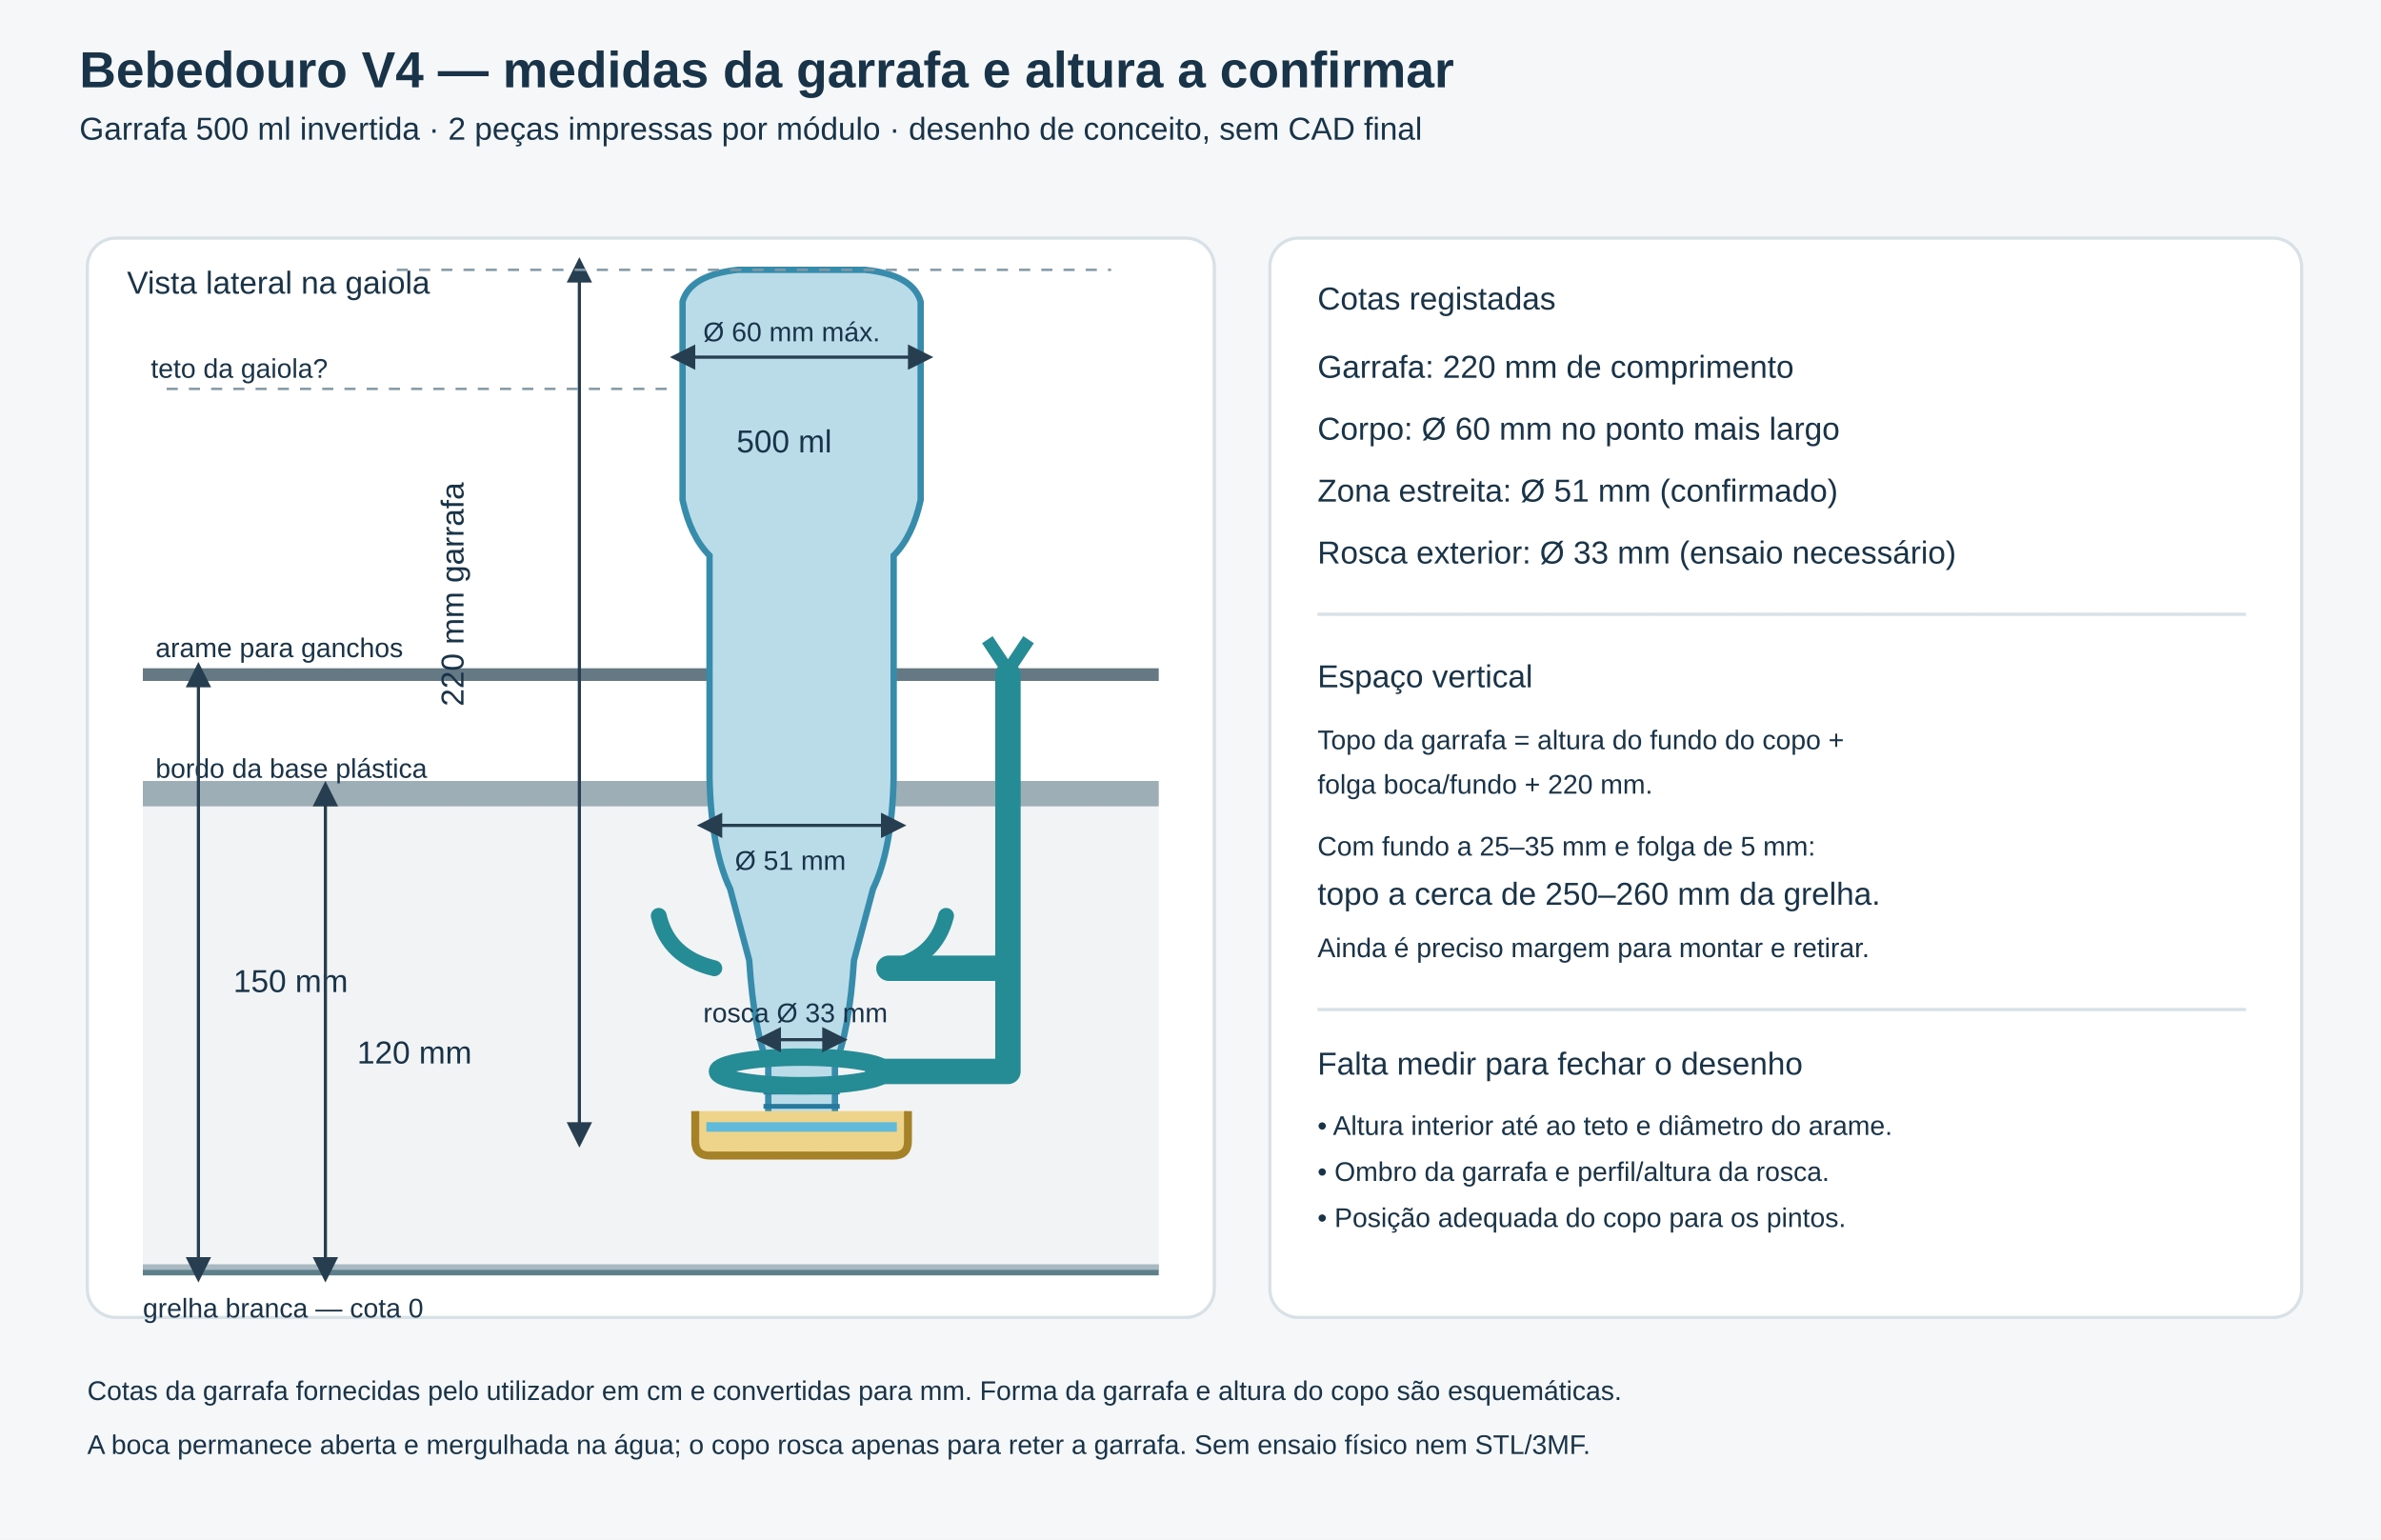
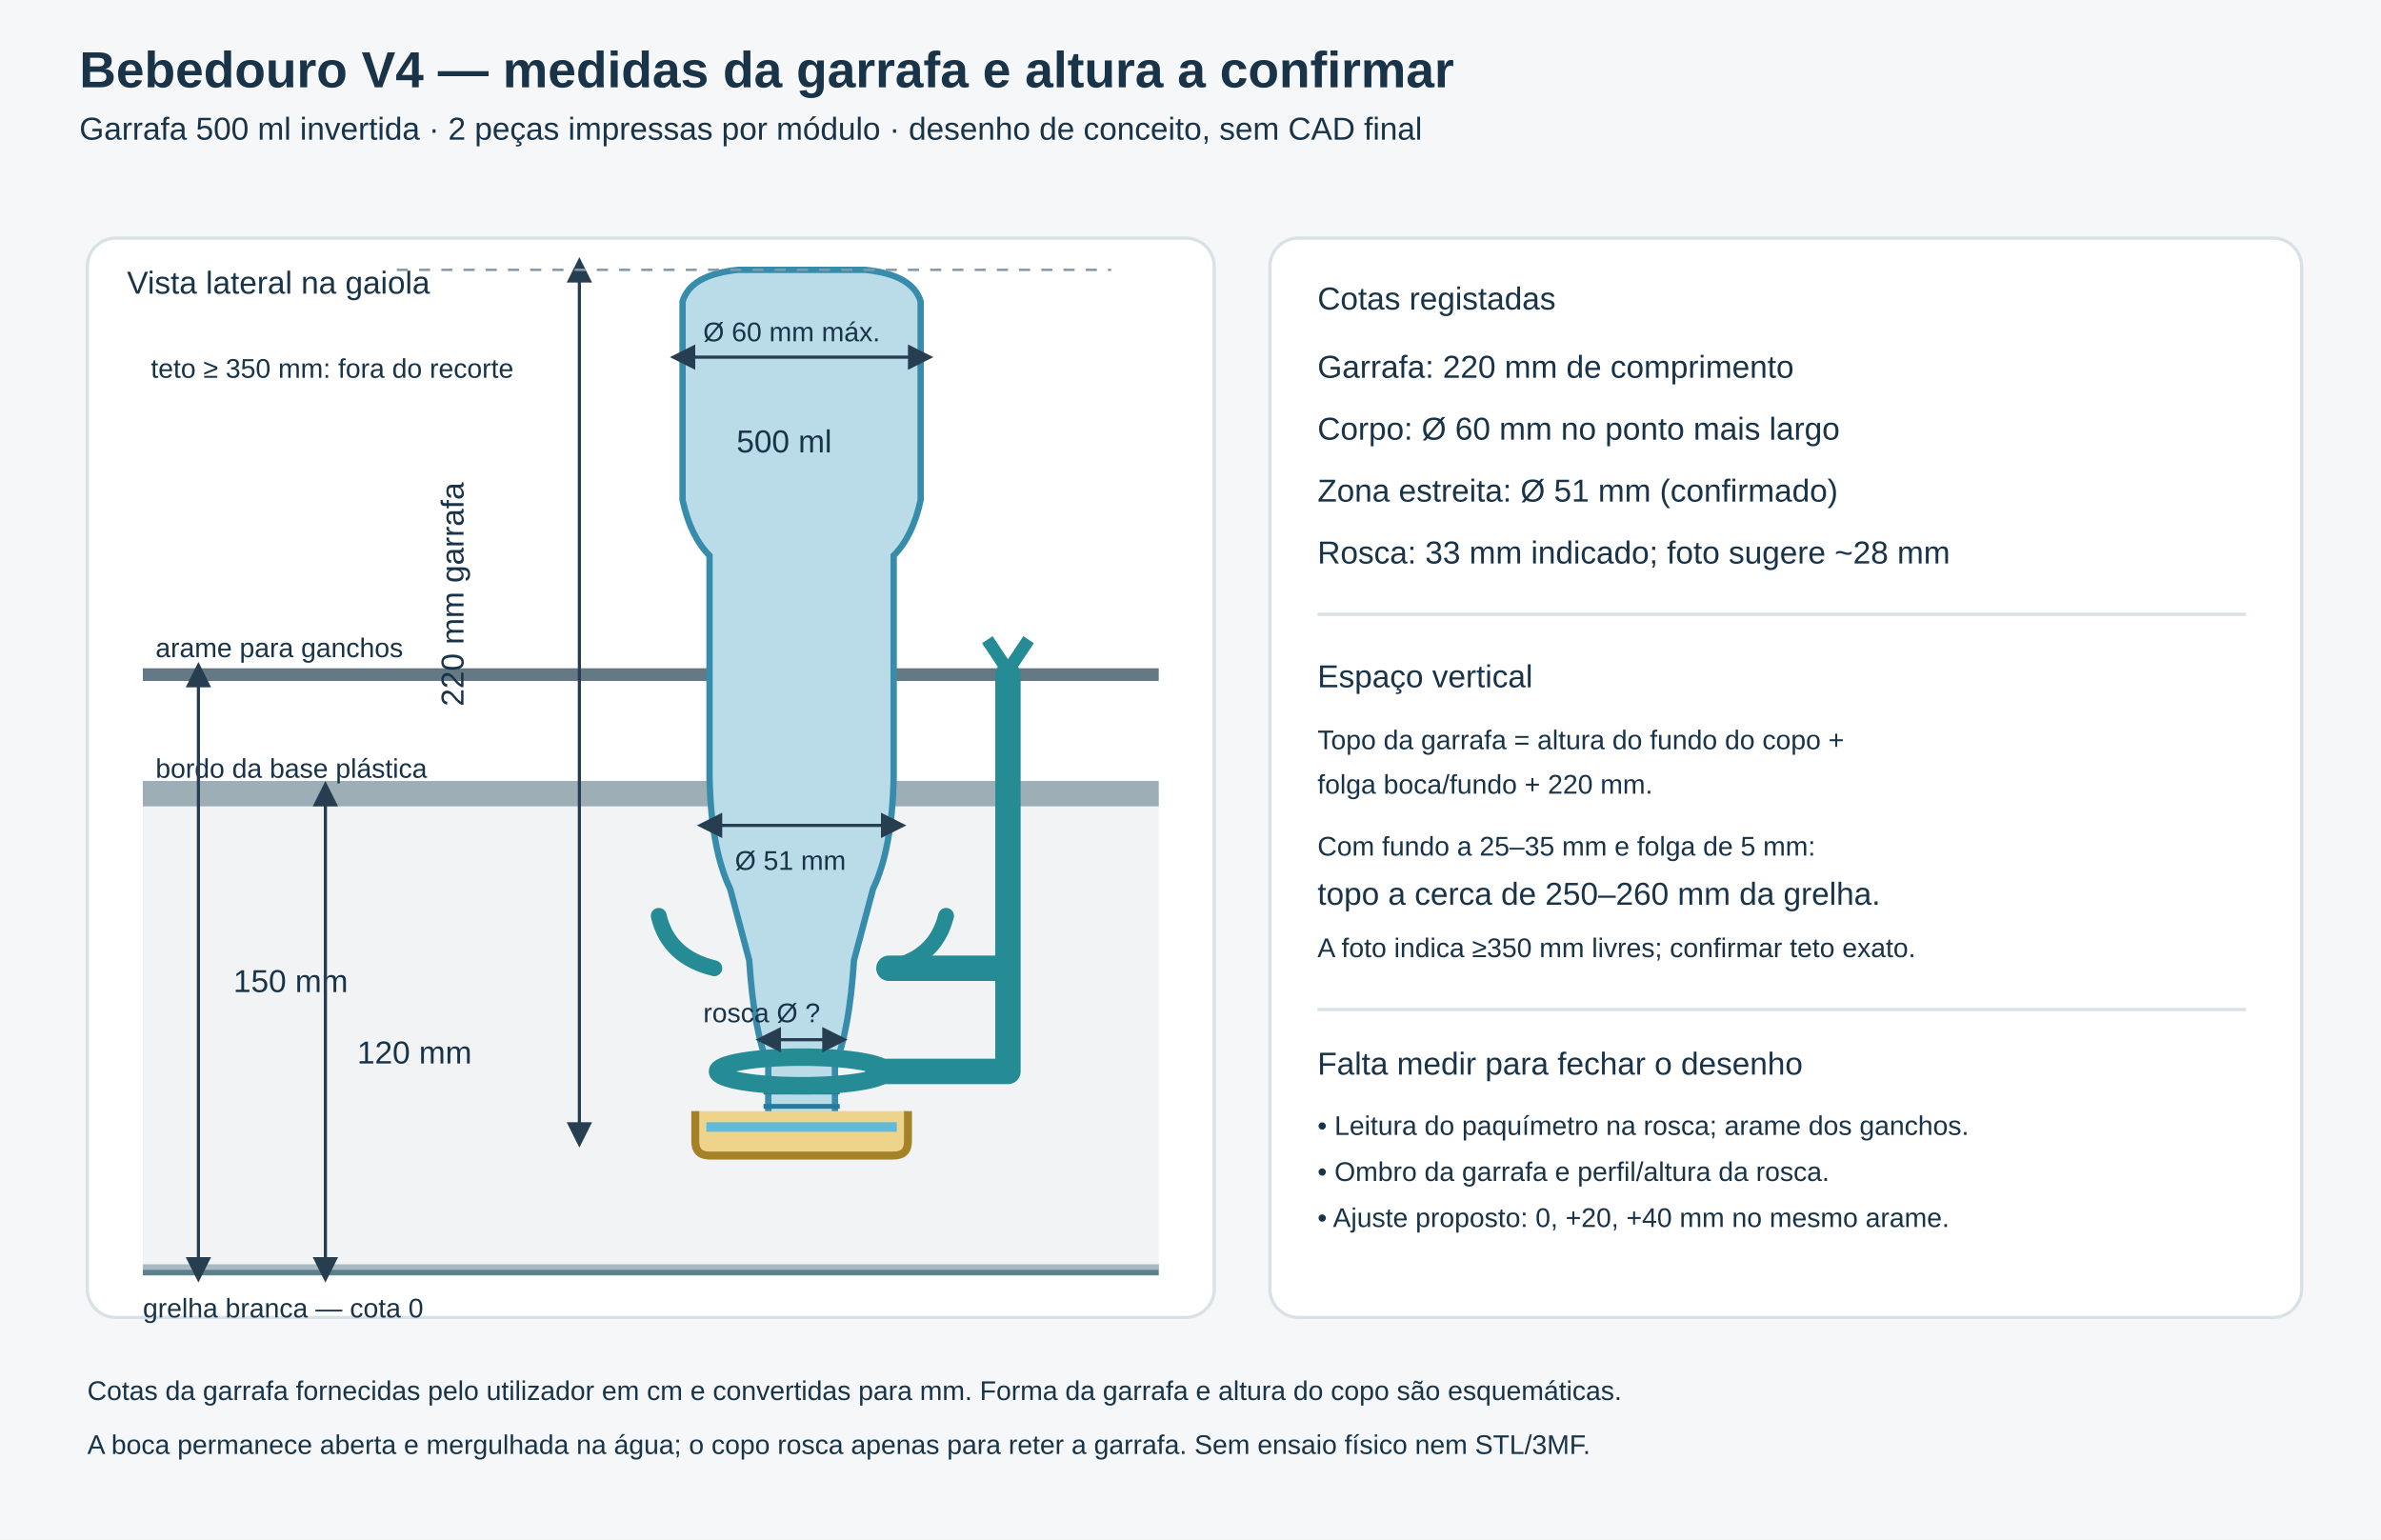
<svg xmlns="http://www.w3.org/2000/svg" width="1500" height="970" viewBox="0 0 1500 970">
  <defs>
    <marker id="arrow" markerWidth="8" markerHeight="8" refX="4" refY="4" orient="auto-start-reverse">
      <path d="M0,0 L8,4 L0,8 Z" fill="#273d50" />
    </marker>
    <style>
   text{font-family:Arial,DejaVu Sans,sans-serif;fill:#193449} .title{font-size:32px;font-weight:bold} .sub{font-size:20px} .label{font-size:20px} .small{font-size:17px} .dim{stroke:#273d50;stroke-width:2;marker-start:url(#arrow);marker-end:url(#arrow)} .guide{stroke:#8299a7;stroke-width:1.5;stroke-dasharray:7 7} .wire{stroke:#657985;stroke-width:8} .support{fill:none;stroke:#258b95;stroke-width:16;stroke-linecap:round;stroke-linejoin:round}
  </style>
  </defs>
  <rect width="1500" height="970" fill="#f5f7f8" />
  <text x="50" y="55" class="title">Bebedouro V4 — medidas da garrafa e altura a confirmar</text>
  <text x="50" y="88" class="sub">Garrafa 500 ml invertida · 2 peças impressas por módulo · desenho de conceito, sem CAD final</text>
  <rect x="55" y="150" width="710" height="680" rx="18" fill="#ffffff" stroke="#d7e1e6" stroke-width="2" />
  <text x="80" y="185" class="label">Vista lateral na gaiola</text>
  <line x1="90" y1="800" x2="730" y2="800" stroke="#5e7f8c" stroke-width="7" />
  <text x="90" y="830" class="small">grelha branca — cota 0</text>
  <rect x="90" y="500" width="640" height="300" fill="#e5eaed" opacity=".55" />
  <line x1="90" y1="500" x2="730" y2="500" stroke="#9eaeb6" stroke-width="16" />
  <text x="98" y="490" class="small">bordo da base plástica</text>
  <line x1="90" y1="425" x2="730" y2="425" class="wire" />
  <text x="98" y="414" class="small">arame para ganchos</text>
  <path d="M430 190 Q435 173 465 170 L545 170 Q575 173 580 190 L580 315 Q575 338 563 350 L563 490 Q562 535 550 560 L538 605 Q535 650 526 671 L526 715 L484 715 L484 671 Q475 650 472 605 L460 560 Q448 535 447 490 L447 350 Q435 338 430 315 Z" fill="#b9dce8" stroke="#388cab" stroke-width="4" />
  <path d="M481 688 L529 688 M481 697 L529 697 M481 706 L529 706" stroke="#26799c" stroke-width="3" />
  <text x="464" y="285" class="label">500 ml</text>
  <path d="M438 700 L438 719 Q438 728 447 728 L563 728 Q572 728 572 719 L572 700" fill="#eed38b" stroke="#a58228" stroke-width="5" />
  <line x1="445" y1="710" x2="565" y2="710" stroke="#61bada" stroke-width="6" />
  <path d="M635 425 L635 675 L553 675 M635 610 L560 610" class="support" />
  <path d="M634 421 l-12 -18 m14 18 l12 -18" fill="none" stroke="#258b95" stroke-width="8" />
  <ellipse cx="505" cy="675" rx="53" ry="9" fill="none" stroke="#258b95" stroke-width="11" />
  <path d="M558 610 Q589 605 596 577 M450 610 Q421 603 415 577" fill="none" stroke="#258b95" stroke-width="10" stroke-linecap="round" />
  <line x1="365" y1="170" x2="365" y2="715" class="dim" />
  <text x="292" y="445" class="label" transform="rotate(-90 292 445)">220 mm garrafa</text>
  <line x1="430" y1="225" x2="580" y2="225" class="dim" />
  <text x="443" y="215" class="small">Ø 60 mm máx.</text>
  <line x1="447" y1="520" x2="563" y2="520" class="dim" />
  <text x="463" y="548" class="small">Ø 51 mm</text>
  <line x1="484" y1="655" x2="526" y2="655" class="dim" />
-   <text x="443" y="644" class="small">rosca Ø 33 mm</text>
+   <text x="443" y="644" class="small">rosca Ø ?</text>
  <line x1="125" y1="425" x2="125" y2="800" class="dim" />
  <text x="147" y="625" class="label">150 mm</text>
  <line x1="205" y1="500" x2="205" y2="800" class="dim" />
  <text x="225" y="670" class="label">120 mm</text>
  <line x1="250" y1="170" x2="700" y2="170" class="guide" />
-   <text x="95" y="238" class="small">teto da gaiola?</text>
-   <line x1="105" y1="245" x2="420" y2="245" class="guide" />
+   <text x="95" y="238" class="small">teto ≥ 350 mm: fora do recorte</text>
  <rect x="800" y="150" width="650" height="680" rx="18" fill="#ffffff" stroke="#d7e1e6" stroke-width="2" />
  <text x="830" y="195" class="label">Cotas registadas</text>
  <text x="830" y="238" class="label">Garrafa: 220 mm de comprimento</text>
  <text x="830" y="277" class="label">Corpo: Ø 60 mm no ponto mais largo</text>
  <text x="830" y="316" class="label">Zona estreita: Ø 51 mm (confirmado)</text>
-   <text x="830" y="355" class="label">Rosca exterior: Ø 33 mm (ensaio necessário)</text>
+   <text x="830" y="355" class="label">Rosca: 33 mm indicado; foto sugere ~28 mm</text>
  <line x1="830" y1="387" x2="1415" y2="387" stroke="#d7e1e6" stroke-width="2" />
  <text x="830" y="433" class="label">Espaço vertical</text>
  <text x="830" y="472" class="small">Topo da garrafa = altura do fundo do copo +</text>
  <text x="830" y="500" class="small">folga boca/fundo + 220 mm.</text>
  <text x="830" y="539" class="small">Com fundo a 25–35 mm e folga de 5 mm:</text>
  <text x="830" y="570" class="label">topo a cerca de 250–260 mm da grelha.</text>
-   <text x="830" y="603" class="small">Ainda é preciso margem para montar e retirar.</text>
+   <text x="830" y="603" class="small">A foto indica ≥350 mm livres; confirmar teto exato.</text>
  <line x1="830" y1="636" x2="1415" y2="636" stroke="#d7e1e6" stroke-width="2" />
  <text x="830" y="677" class="label">Falta medir para fechar o desenho</text>
-   <text x="830" y="715" class="small">• Altura interior até ao teto e diâmetro do arame.</text>
+   <text x="830" y="715" class="small">• Leitura do paquímetro na rosca; arame dos ganchos.</text>
  <text x="830" y="744" class="small">• Ombro da garrafa e perfil/altura da rosca.</text>
-   <text x="830" y="773" class="small">• Posição adequada do copo para os pintos.</text>
+   <text x="830" y="773" class="small">• Ajuste proposto: 0, +20, +40 mm no mesmo arame.</text>
  <text x="55" y="882" class="small">Cotas da garrafa fornecidas pelo utilizador em cm e convertidas para mm. Forma da garrafa e altura do copo são esquemáticas.</text>
  <text x="55" y="916" class="small">A boca permanece aberta e mergulhada na água; o copo rosca apenas para reter a garrafa. Sem ensaio físico nem STL/3MF.</text>
</svg>
